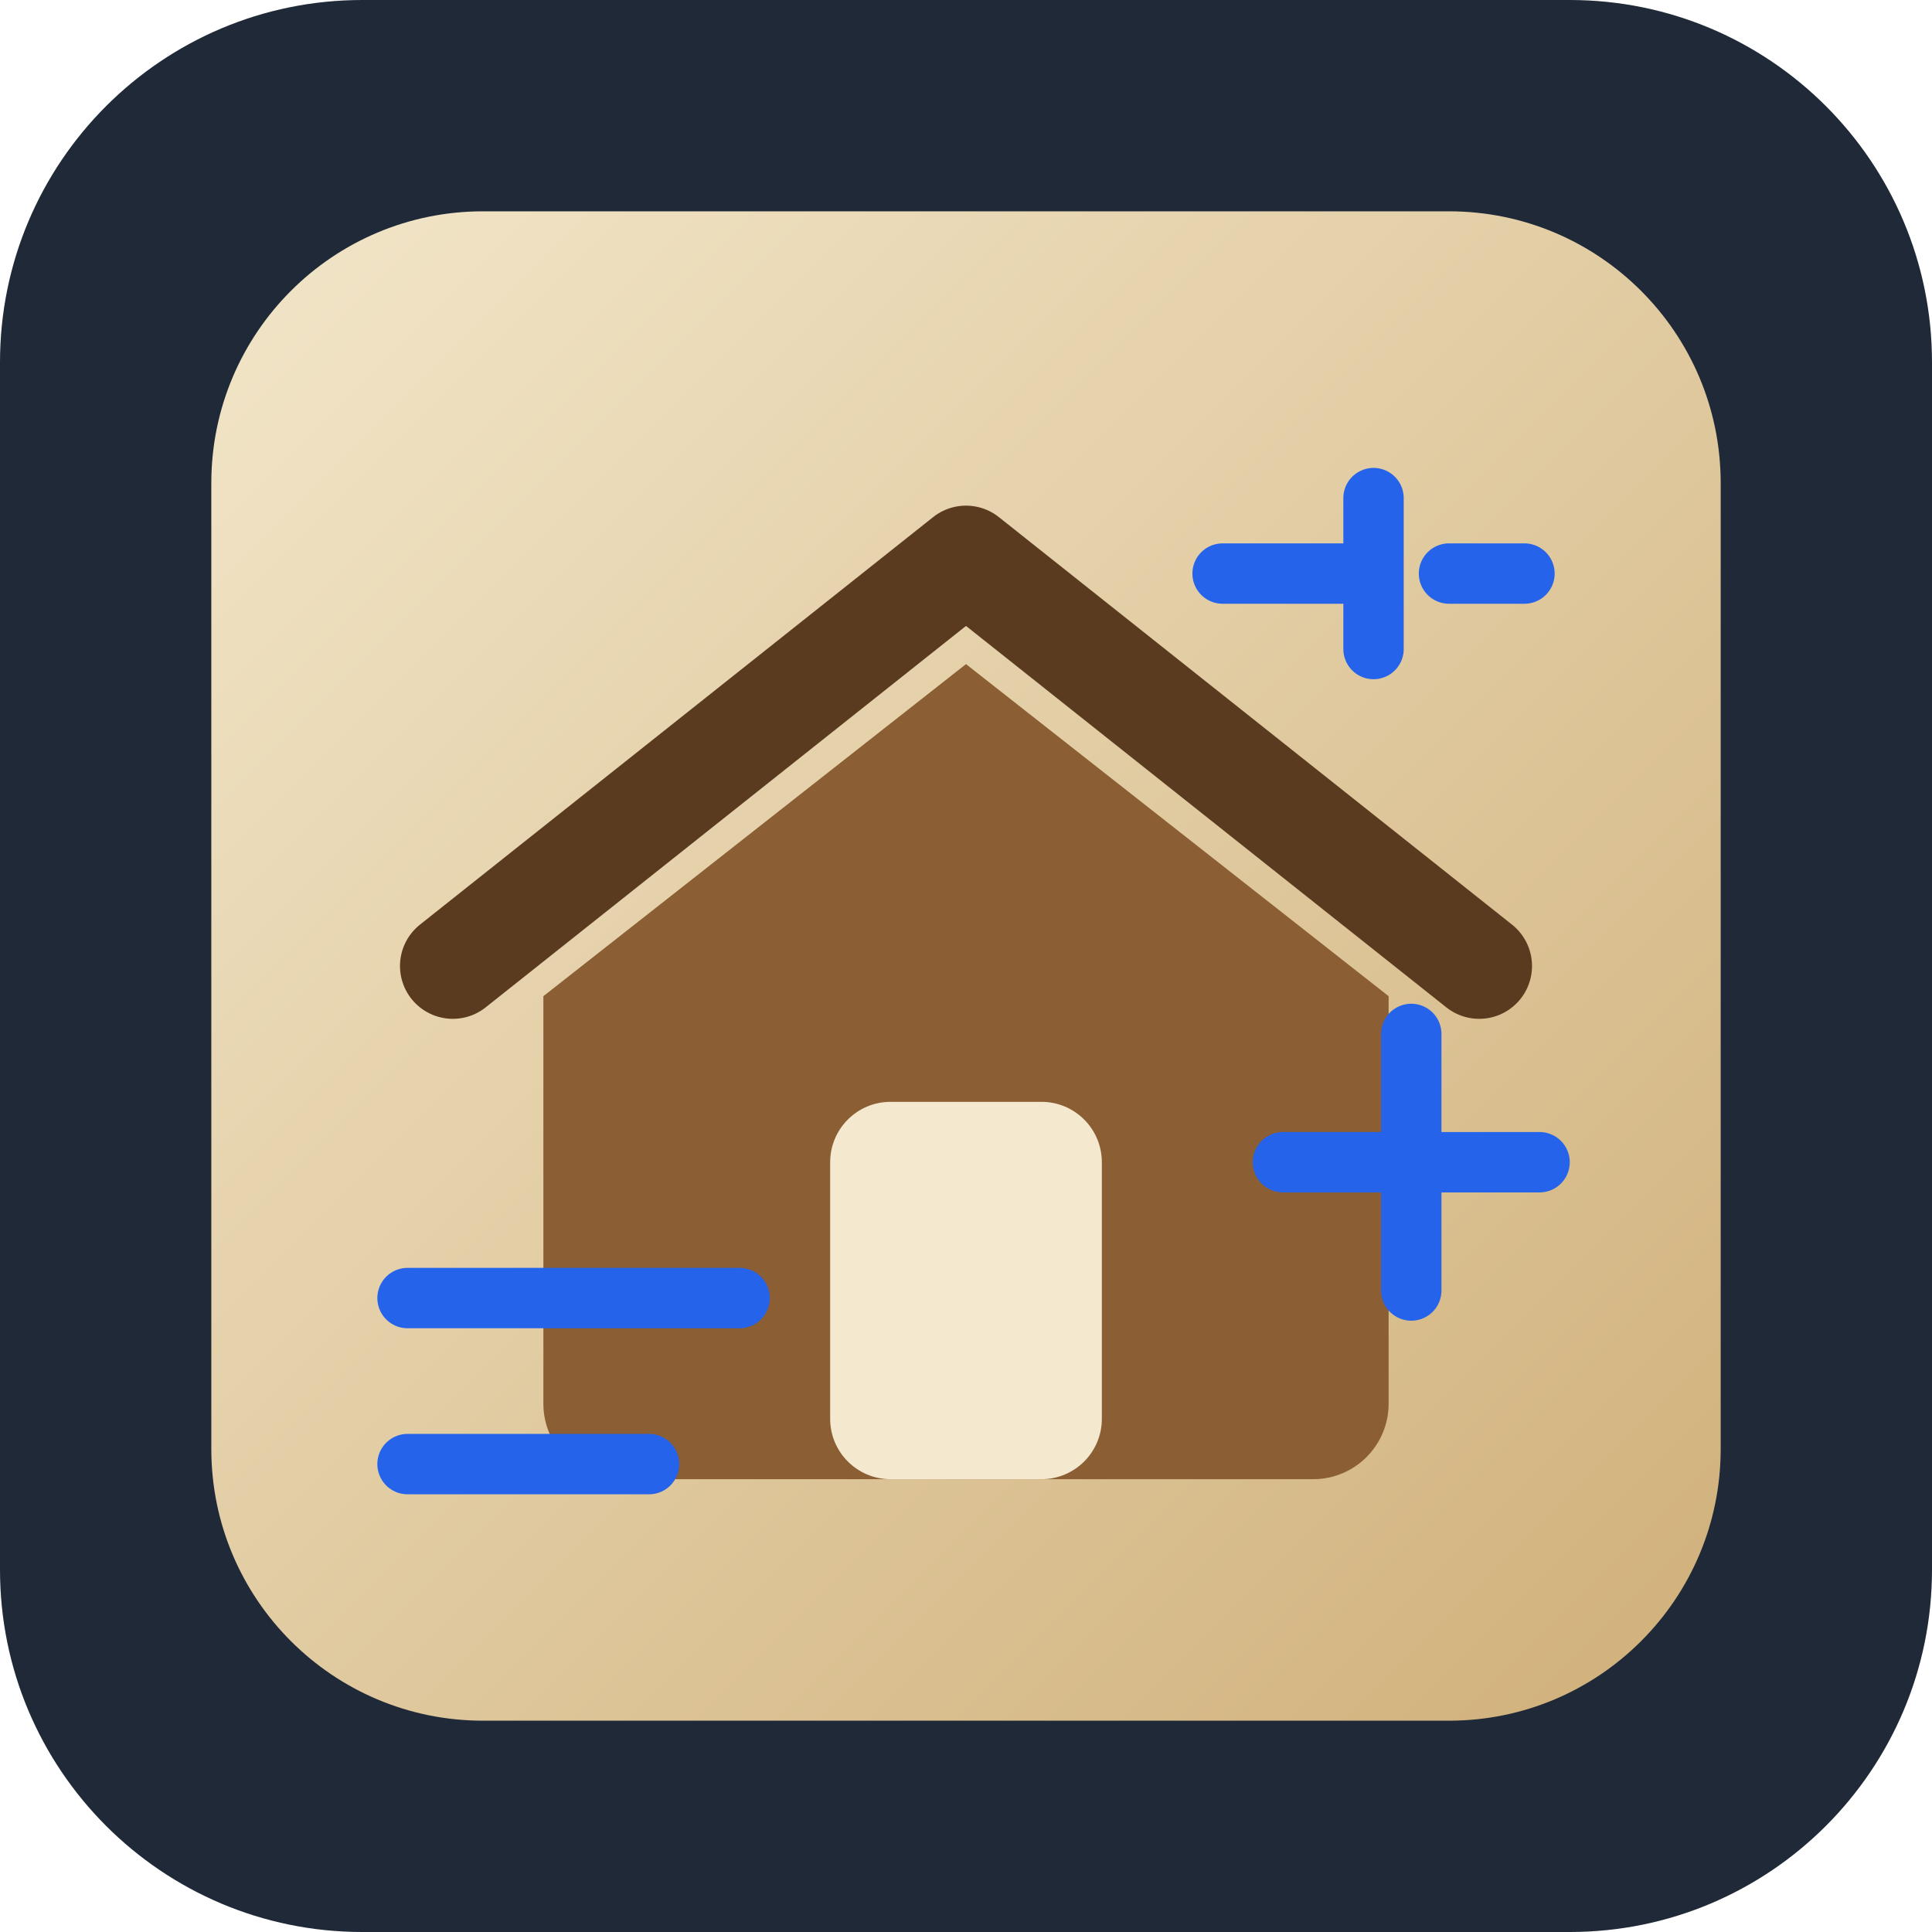
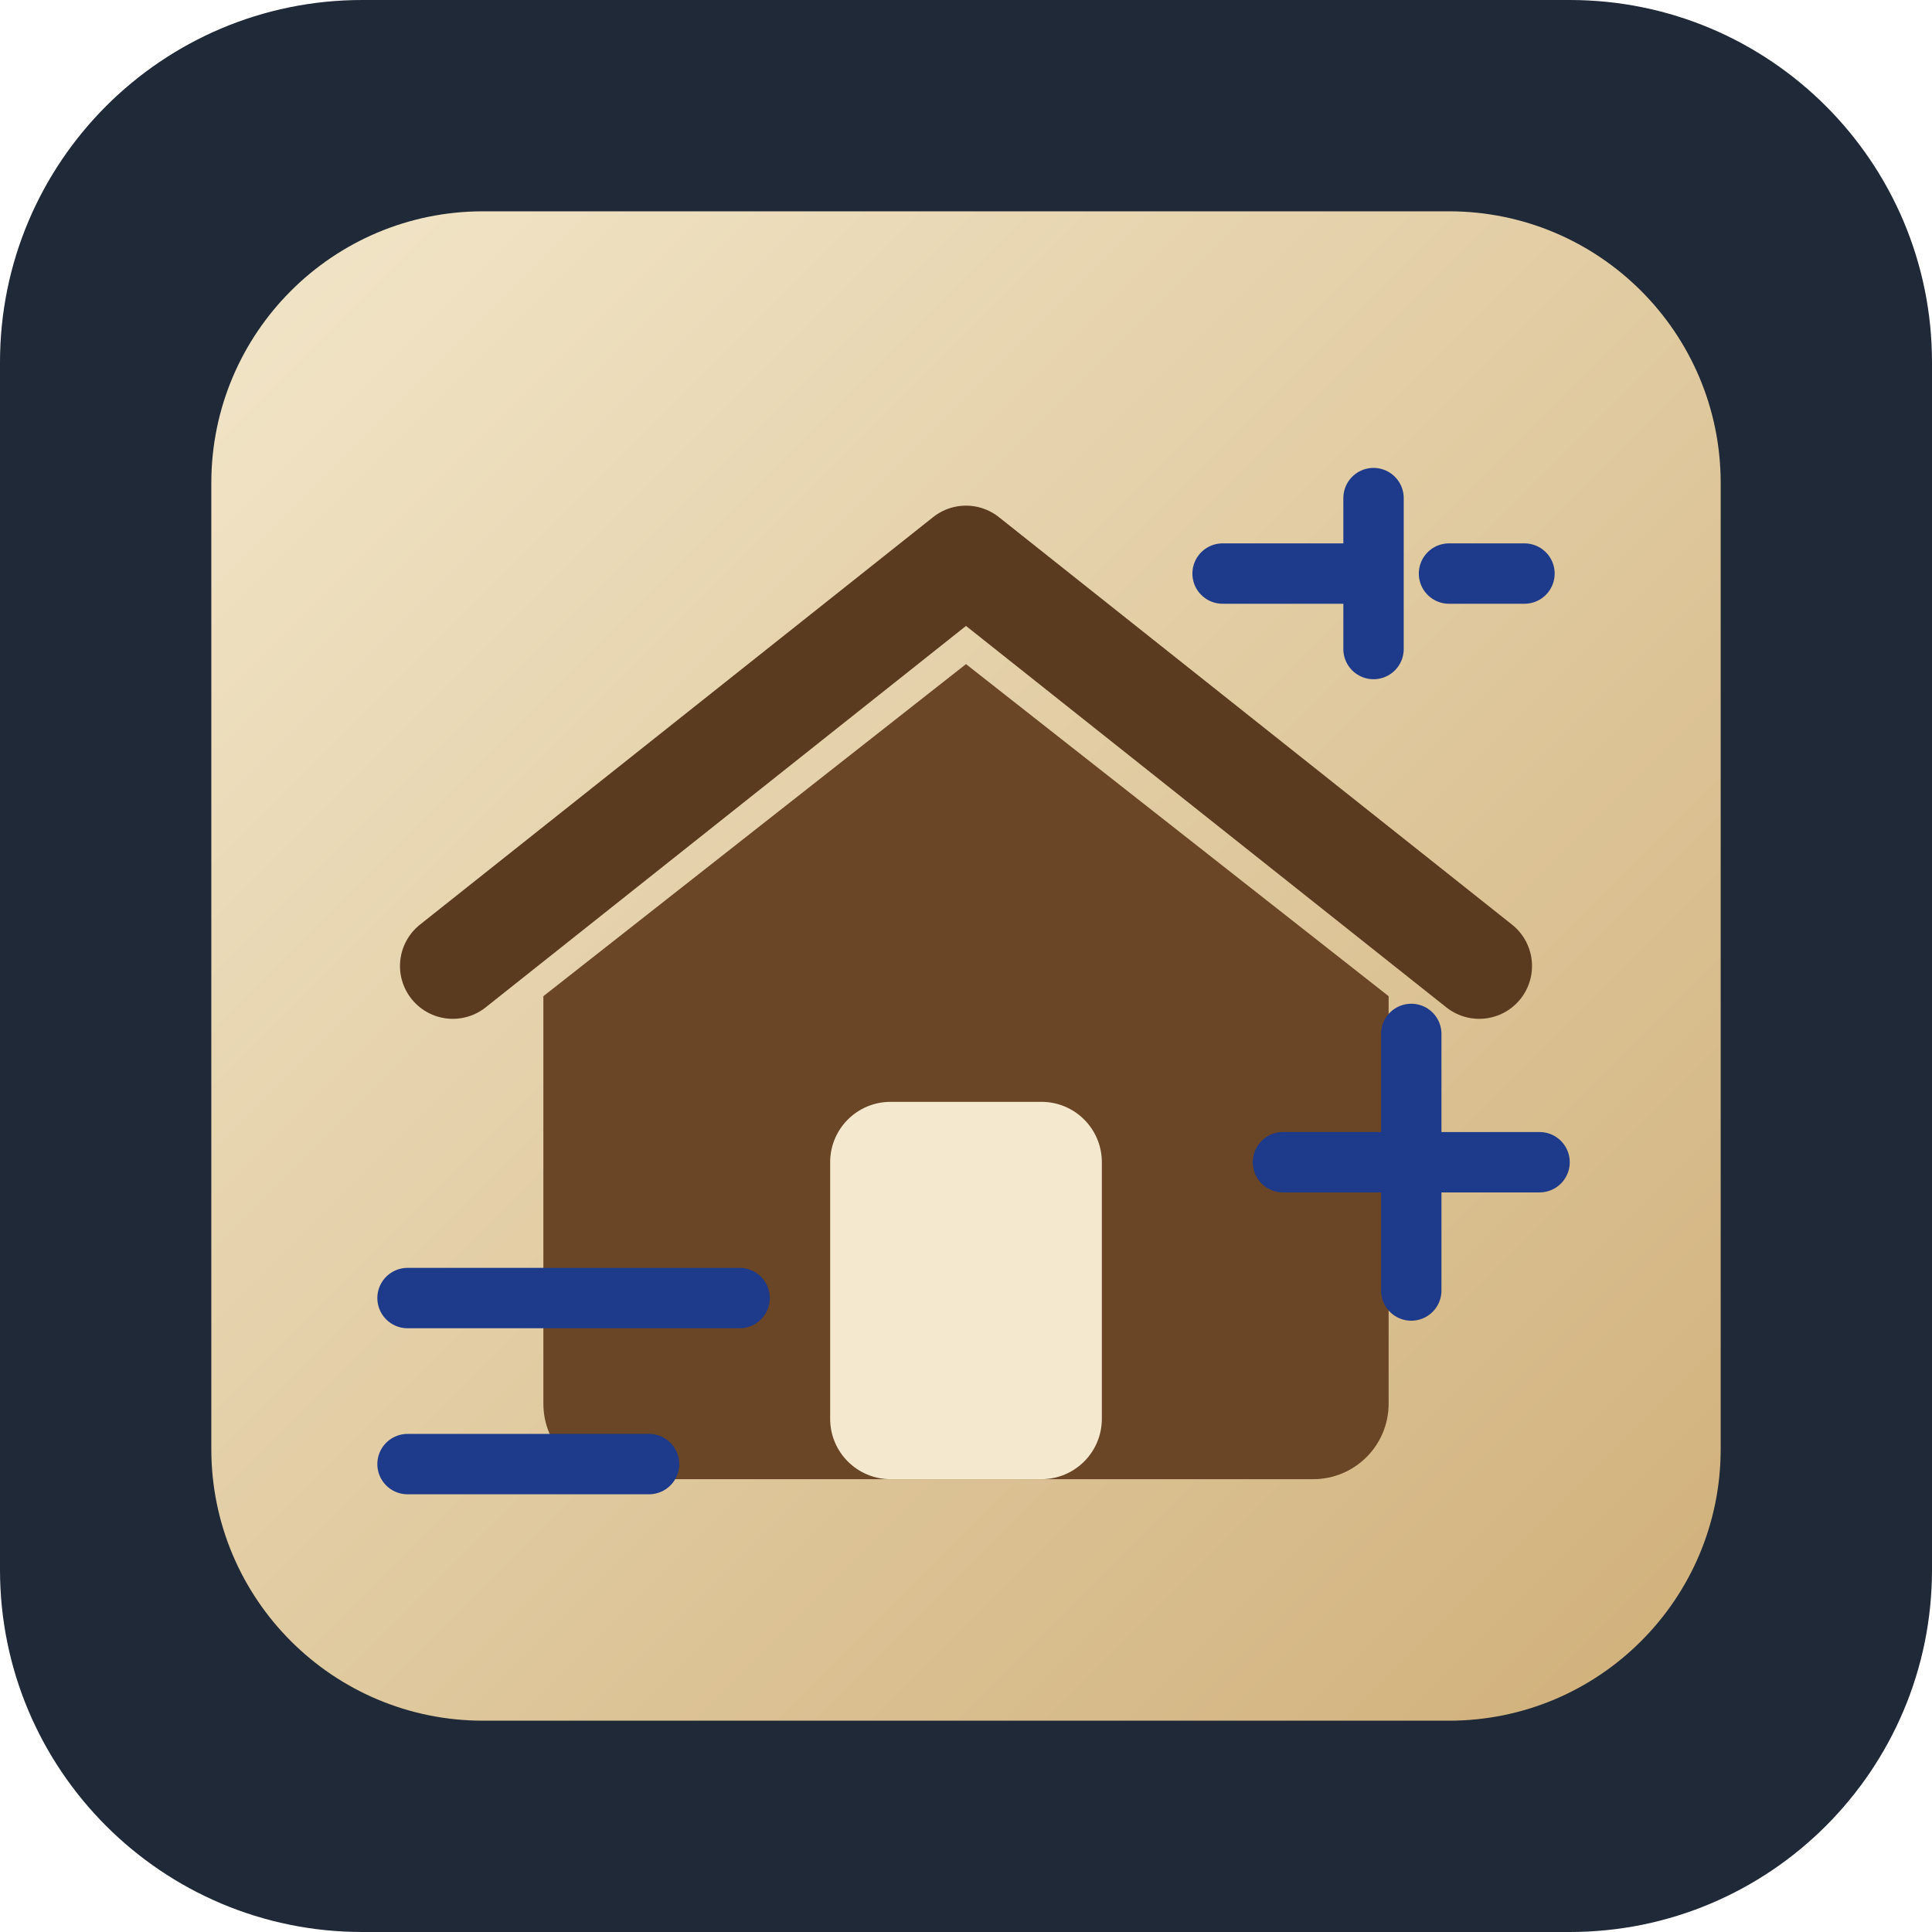
<svg xmlns="http://www.w3.org/2000/svg" viewBox="0 0 256 256" role="img" aria-labelledby="title desc">
  <defs>
    <linearGradient id="bg" x1="0" y1="0" x2="1" y2="1">
      <stop offset="0%" stop-color="#f2e6c9" />
      <stop offset="100%" stop-color="#d0b07a" />
    </linearGradient>
  </defs>
  <rect width="256" height="256" rx="48" fill="#1f2937" />
  <rect x="28" y="28" width="200" height="200" rx="36" fill="url(#bg)" />
-   <path d="M72 132 128 88l56 44v54a10 10 0 0 1-10 10H82a10 10 0 0 1-10-10Z" fill="#8b5e34" />
+   <path d="M72 132 128 88l56 44v54a10 10 0 0 1-10 10H82a10 10 0 0 1-10-10Z" fill="#6a4526" />
  <path d="M60 128 128 74l68 54" fill="none" stroke="#5b3b1f" stroke-linecap="round" stroke-linejoin="round" stroke-width="14" />
  <rect x="110" y="146" width="36" height="50" rx="8" fill="#f4e8cf" />
-   <path d="M54 172h44M54 194h32M162 76h20M192 76h10M182 66v20" stroke="#2563eb" stroke-linecap="round" stroke-width="8" />
-   <path d="M170 154h34M187 137v34" stroke="#2563eb" stroke-linecap="round" stroke-width="8" />
+   <path d="M54 172h44M54 194h32M162 76h20M192 76h10M182 66v20" stroke="#1e3a8a" stroke-linecap="round" stroke-width="8" />
+   <path d="M170 154h34M187 137v34" stroke="#1e3a8a" stroke-linecap="round" stroke-width="8" />
</svg>
